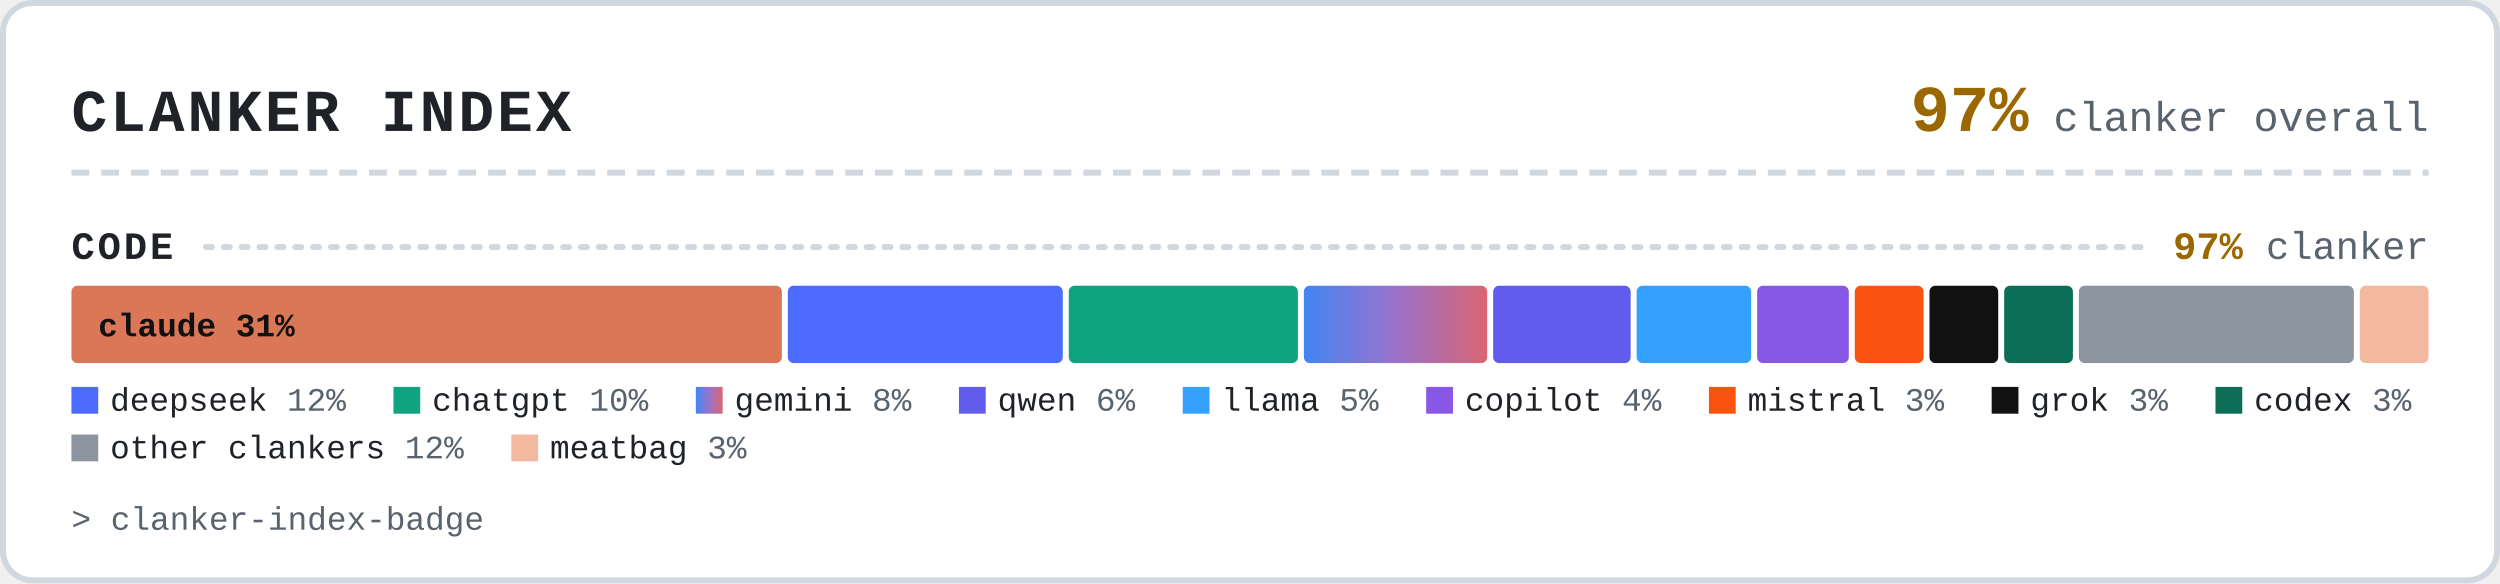
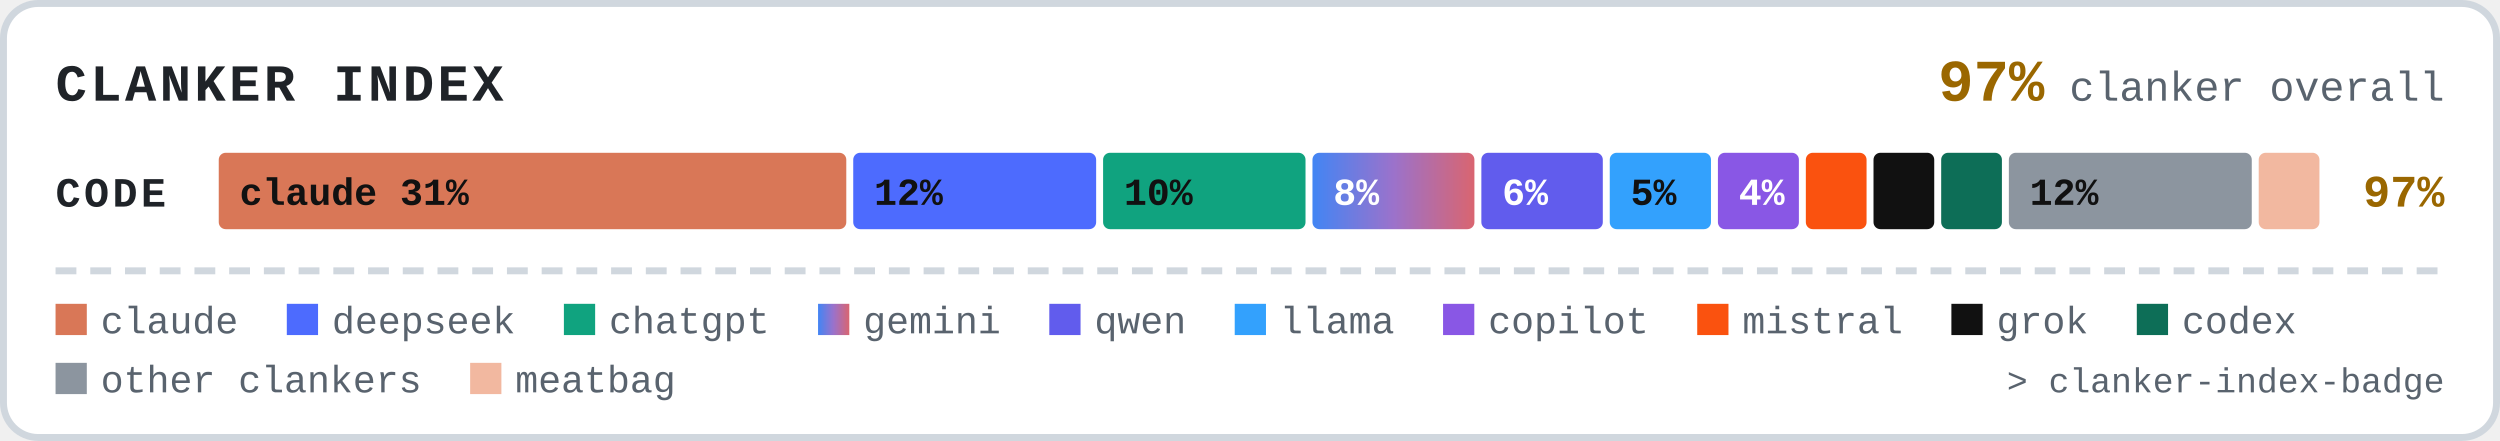
- <svg xmlns="http://www.w3.org/2000/svg" width="840" height="196" viewBox="0 0 840 196" role="img" aria-labelledby="t">
+ <svg xmlns="http://www.w3.org/2000/svg" width="720" height="127" viewBox="0 0 720 127" role="img" aria-labelledby="t">
  <defs>
    <linearGradient id="f0" x1="0" y1="0" x2="1" y2="0">
      <stop offset="0%" stop-color="#4285F4" />
      <stop offset="50%" stop-color="#9B72CB" />
      <stop offset="100%" stop-color="#D96570" />
    </linearGradient>
  </defs>
-   <rect x="1" y="1" width="838" height="194" rx="10" fill="#ffffff" stroke="#d0d7de" stroke-width="2" />
+   <rect x="1" y="1" width="718" height="125" rx="10" fill="#ffffff" stroke="#d0d7de" stroke-width="2" />
  <g font-family="ui-monospace, SFMono-Regular, 'SF Mono', Menlo, Consolas, 'Liberation Mono', monospace">
-     <text x="24" y="44" font-size="20" font-weight="800" letter-spacing="1" fill="#1f2328">CLANKER INDEX</text>
-     <text x="816" y="44" text-anchor="end" font-size="14" fill="#59636e">
-       <tspan font-size="22" font-weight="800" fill="#9A6700">97%</tspan> clanker overall</text>
-     <line x1="24" y1="58" x2="816" y2="58" stroke="#d0d7de" stroke-width="2" stroke-dasharray="6 4" />
-     <text x="24" y="87" font-size="13" font-weight="700" letter-spacing="1" fill="#1f2328">CODE</text>
-     <line x1="69.2" y1="83" x2="720.2" y2="83" stroke="#d0d7de" stroke-width="2" stroke-dasharray="2 4" stroke-linecap="round" />
-     <text x="816" y="87" text-anchor="end" font-size="13" fill="#59636e">
-       <tspan font-weight="800" fill="#9A6700">97%</tspan> clanker</text>
-     <rect x="24.00" y="96" width="238.70" height="26" rx="2" fill="#D97757" />
-     <text x="33.00" y="113" font-size="11" font-weight="700" fill="#111111">claude 31%</text>
-     <rect x="264.70" y="96" width="92.40" height="26" rx="2" fill="#4D6BFE" />
-     <rect x="359.10" y="96" width="77.00" height="26" rx="2" fill="#10A37F" />
-     <rect x="438.10" y="96" width="61.60" height="26" rx="2" fill="url(#f0)" />
-     <rect x="501.70" y="96" width="46.20" height="26" rx="2" fill="#615CED" />
-     <rect x="549.90" y="96" width="38.50" height="26" rx="2" fill="#33A1FD" />
-     <rect x="590.40" y="96" width="30.80" height="26" rx="2" fill="#8957E5" />
-     <rect x="623.20" y="96" width="23.10" height="26" rx="2" fill="#FA520F" />
-     <rect x="648.30" y="96" width="23.10" height="26" rx="2" fill="#111111" />
-     <rect x="673.40" y="96" width="23.10" height="26" rx="2" fill="#0D6E57" />
-     <rect x="698.50" y="96" width="92.40" height="26" rx="2" fill="#8c959f" />
-     <rect x="792.90" y="96" width="23.10" height="26" rx="2" fill="#F2B8A0" />
-     <rect x="24" y="130" width="9" height="9" fill="#4D6BFE" />
-     <text x="37" y="138" font-size="11" fill="#59636e">
-       <tspan fill="#1f2328">deepseek</tspan> 12%</text>
-     <rect x="132.2" y="130" width="9" height="9" fill="#10A37F" />
-     <text x="145.2" y="138" font-size="11" fill="#59636e">
-       <tspan fill="#1f2328">chatgpt</tspan> 10%</text>
-     <rect x="233.8" y="130" width="9" height="9" fill="url(#f0)" />
-     <text x="246.8" y="138" font-size="11" fill="#59636e">
-       <tspan fill="#1f2328">gemini</tspan> 8%</text>
-     <rect x="322.2" y="130" width="9" height="9" fill="#615CED" />
-     <text x="335.2" y="138" font-size="11" fill="#59636e">
-       <tspan fill="#1f2328">qwen</tspan> 6%</text>
-     <rect x="397.4" y="130" width="9" height="9" fill="#33A1FD" />
-     <text x="410.4" y="138" font-size="11" fill="#59636e">
-       <tspan fill="#1f2328">llama</tspan> 5%</text>
-     <rect x="479.2" y="130" width="9" height="9" fill="#8957E5" />
-     <text x="492.2" y="138" font-size="11" fill="#59636e">
-       <tspan fill="#1f2328">copilot</tspan> 4%</text>
-     <rect x="574.2" y="130" width="9" height="9" fill="#FA520F" />
-     <text x="587.2" y="138" font-size="11" fill="#59636e">
-       <tspan fill="#1f2328">mistral</tspan> 3%</text>
-     <rect x="669.2" y="130" width="9" height="9" fill="#111111" />
-     <text x="682.2" y="138" font-size="11" fill="#59636e">
-       <tspan fill="#1f2328">grok</tspan> 3%</text>
-     <rect x="744.4" y="130" width="9" height="9" fill="#0D6E57" />
-     <text x="757.4" y="138" font-size="11" fill="#59636e">
-       <tspan fill="#1f2328">codex</tspan> 3%</text>
-     <rect x="24" y="146" width="9" height="9" fill="#8c959f" />
-     <text x="37" y="154" font-size="11" fill="#59636e">
-       <tspan fill="#1f2328">other clankers</tspan> 12%</text>
-     <rect x="171.8" y="146" width="9" height="9" fill="#F2B8A0" />
-     <text x="184.8" y="154" font-size="11" fill="#59636e">
-       <tspan fill="#1f2328">meatbag</tspan> 3%</text>
-     <text x="24" y="178" font-size="11" fill="#59636e">&gt; clanker-index-badge</text>
+     <text x="16" y="29" font-size="15" font-weight="800" letter-spacing="1" fill="#1f2328">CLANKER INDEX</text>
+     <text x="704" y="29" text-anchor="end" font-size="12" fill="#59636e">
+       <tspan font-size="17" font-weight="800" fill="#9A6700">97%</tspan> clanker overall</text>
+     <text x="16" y="59.5" font-size="12" font-weight="700" letter-spacing="1" fill="#1f2328">CODE</text>
+     <rect x="63.00" y="44" width="180.73" height="22" rx="2" fill="#D97757" />
+     <text x="69.00" y="59" font-size="11" font-weight="700" fill="#111111">claude 31%</text>
+     <rect x="245.73" y="44" width="69.96" height="22" rx="2" fill="#4D6BFE" />
+     <text x="251.73" y="59" font-size="11" font-weight="700" fill="#111111">12%</text>
+     <rect x="317.69" y="44" width="58.30" height="22" rx="2" fill="#10A37F" />
+     <text x="323.69" y="59" font-size="11" font-weight="700" fill="#111111">10%</text>
+     <rect x="377.99" y="44" width="46.64" height="22" rx="2" fill="url(#f0)" />
+     <text x="383.99" y="59" font-size="11" font-weight="700" fill="#ffffff">8%</text>
+     <rect x="426.63" y="44" width="34.98" height="22" rx="2" fill="#615CED" />
+     <text x="432.63" y="59" font-size="11" font-weight="700" fill="#ffffff">6%</text>
+     <rect x="463.61" y="44" width="29.15" height="22" rx="2" fill="#33A1FD" />
+     <text x="469.61" y="59" font-size="11" font-weight="700" fill="#111111">5%</text>
+     <rect x="494.76" y="44" width="23.32" height="22" rx="2" fill="#8957E5" />
+     <text x="500.76" y="59" font-size="11" font-weight="700" fill="#ffffff">4%</text>
+     <rect x="520.08" y="44" width="17.49" height="22" rx="2" fill="#FA520F" />
+     <rect x="539.57" y="44" width="17.49" height="22" rx="2" fill="#111111" />
+     <rect x="559.06" y="44" width="17.49" height="22" rx="2" fill="#0D6E57" />
+     <rect x="578.55" y="44" width="69.96" height="22" rx="2" fill="#8c959f" />
+     <text x="584.55" y="59" font-size="11" font-weight="700" fill="#111111">12%</text>
+     <rect x="650.51" y="44" width="17.49" height="22" rx="2" fill="#F2B8A0" />
+     <text x="704" y="59.5" text-anchor="end" font-size="13" font-weight="800" fill="#9A6700">97%</text>
+     <line x1="16" y1="78" x2="704" y2="78" stroke="#d0d7de" stroke-width="2" stroke-dasharray="6 4" />
+     <rect x="16" y="87.5" width="9" height="9" rx="0" fill="#D97757" />
+     <text x="29" y="96" font-size="11" fill="#59636e">claude</text>
+     <rect x="82.6" y="87.5" width="9" height="9" rx="0" fill="#4D6BFE" />
+     <text x="95.6" y="96" font-size="11" fill="#59636e">deepseek</text>
+     <rect x="162.4" y="87.5" width="9" height="9" rx="0" fill="#10A37F" />
+     <text x="175.4" y="96" font-size="11" fill="#59636e">chatgpt</text>
+     <rect x="235.6" y="87.5" width="9" height="9" rx="0" fill="url(#f0)" />
+     <text x="248.6" y="96" font-size="11" fill="#59636e">gemini</text>
+     <rect x="302.2" y="87.5" width="9" height="9" rx="0" fill="#615CED" />
+     <text x="315.2" y="96" font-size="11" fill="#59636e">qwen</text>
+     <rect x="355.6" y="87.5" width="9" height="9" rx="0" fill="#33A1FD" />
+     <text x="368.6" y="96" font-size="11" fill="#59636e">llama</text>
+     <rect x="415.6" y="87.5" width="9" height="9" rx="0" fill="#8957E5" />
+     <text x="428.6" y="96" font-size="11" fill="#59636e">copilot</text>
+     <rect x="488.8" y="87.5" width="9" height="9" rx="0" fill="#FA520F" />
+     <text x="501.8" y="96" font-size="11" fill="#59636e">mistral</text>
+     <rect x="562" y="87.5" width="9" height="9" rx="0" fill="#111111" />
+     <text x="575" y="96" font-size="11" fill="#59636e">grok</text>
+     <rect x="615.4" y="87.5" width="9" height="9" rx="0" fill="#0D6E57" />
+     <text x="628.4" y="96" font-size="11" fill="#59636e">codex</text>
+     <rect x="16" y="104.5" width="9" height="9" rx="0" fill="#8c959f" />
+     <text x="29" y="113" font-size="11" fill="#59636e">other clankers</text>
+     <rect x="135.4" y="104.5" width="9" height="9" rx="0" fill="#F2B8A0" />
+     <text x="148.4" y="113" font-size="11" fill="#59636e">meatbag</text>
+     <text x="704" y="113" text-anchor="end" font-size="10" fill="#59636e">&gt; clanker-index-badge</text>
  </g>
</svg>
